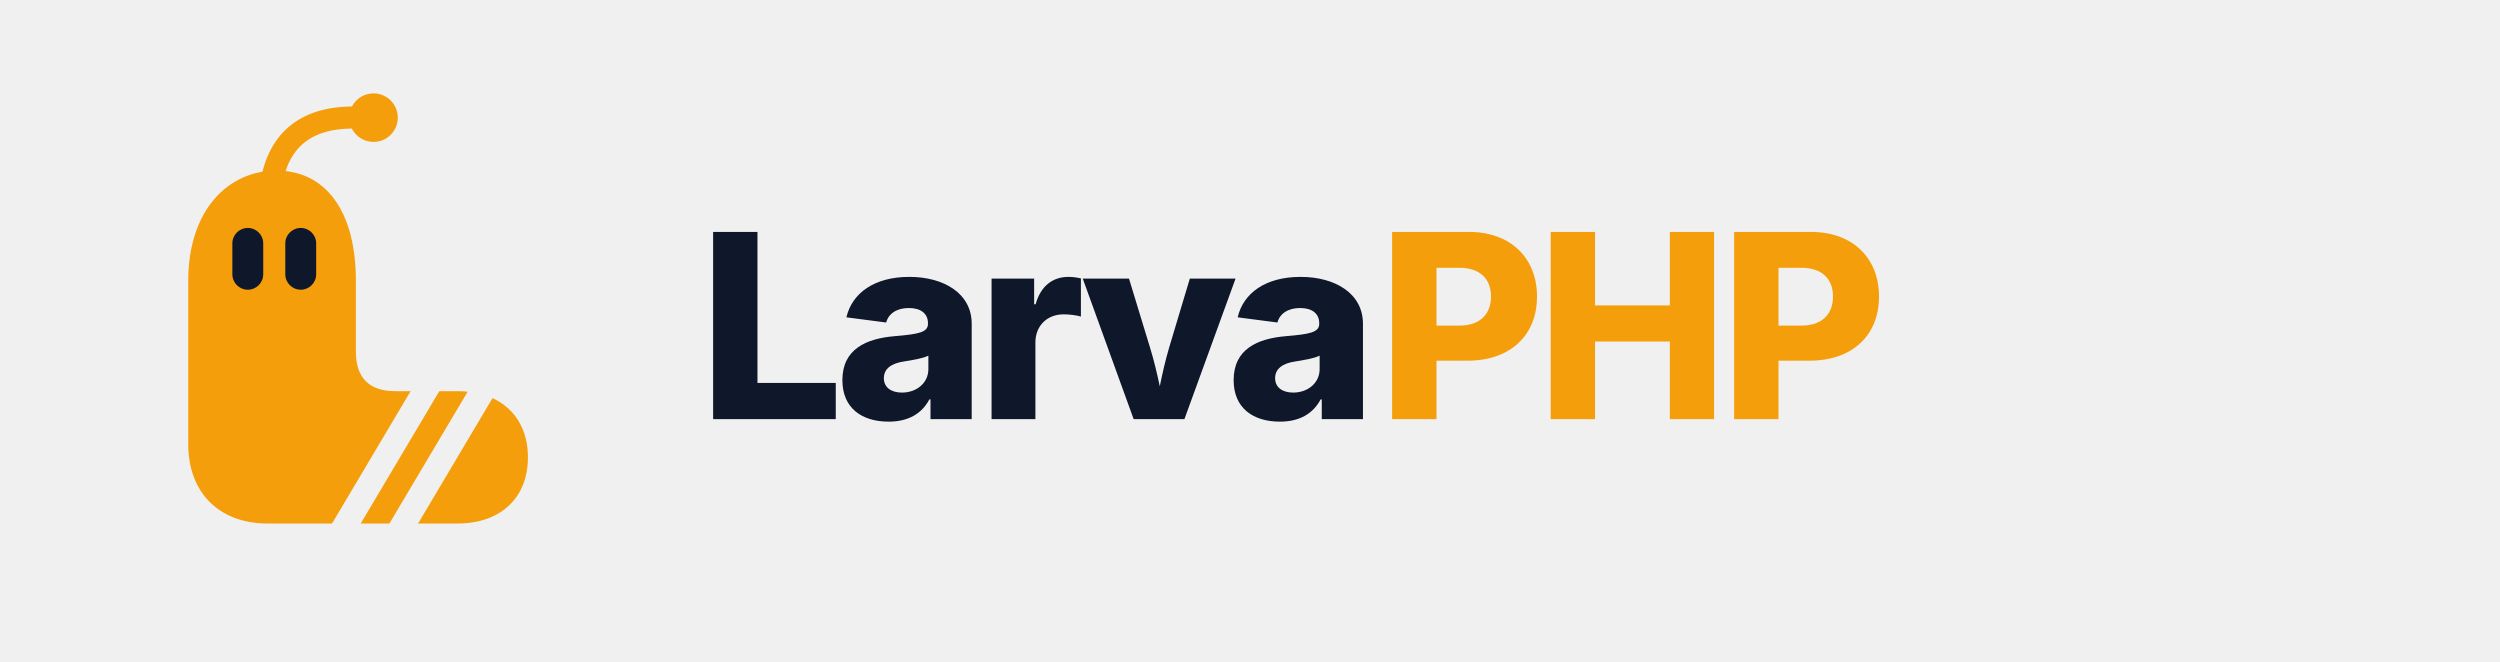
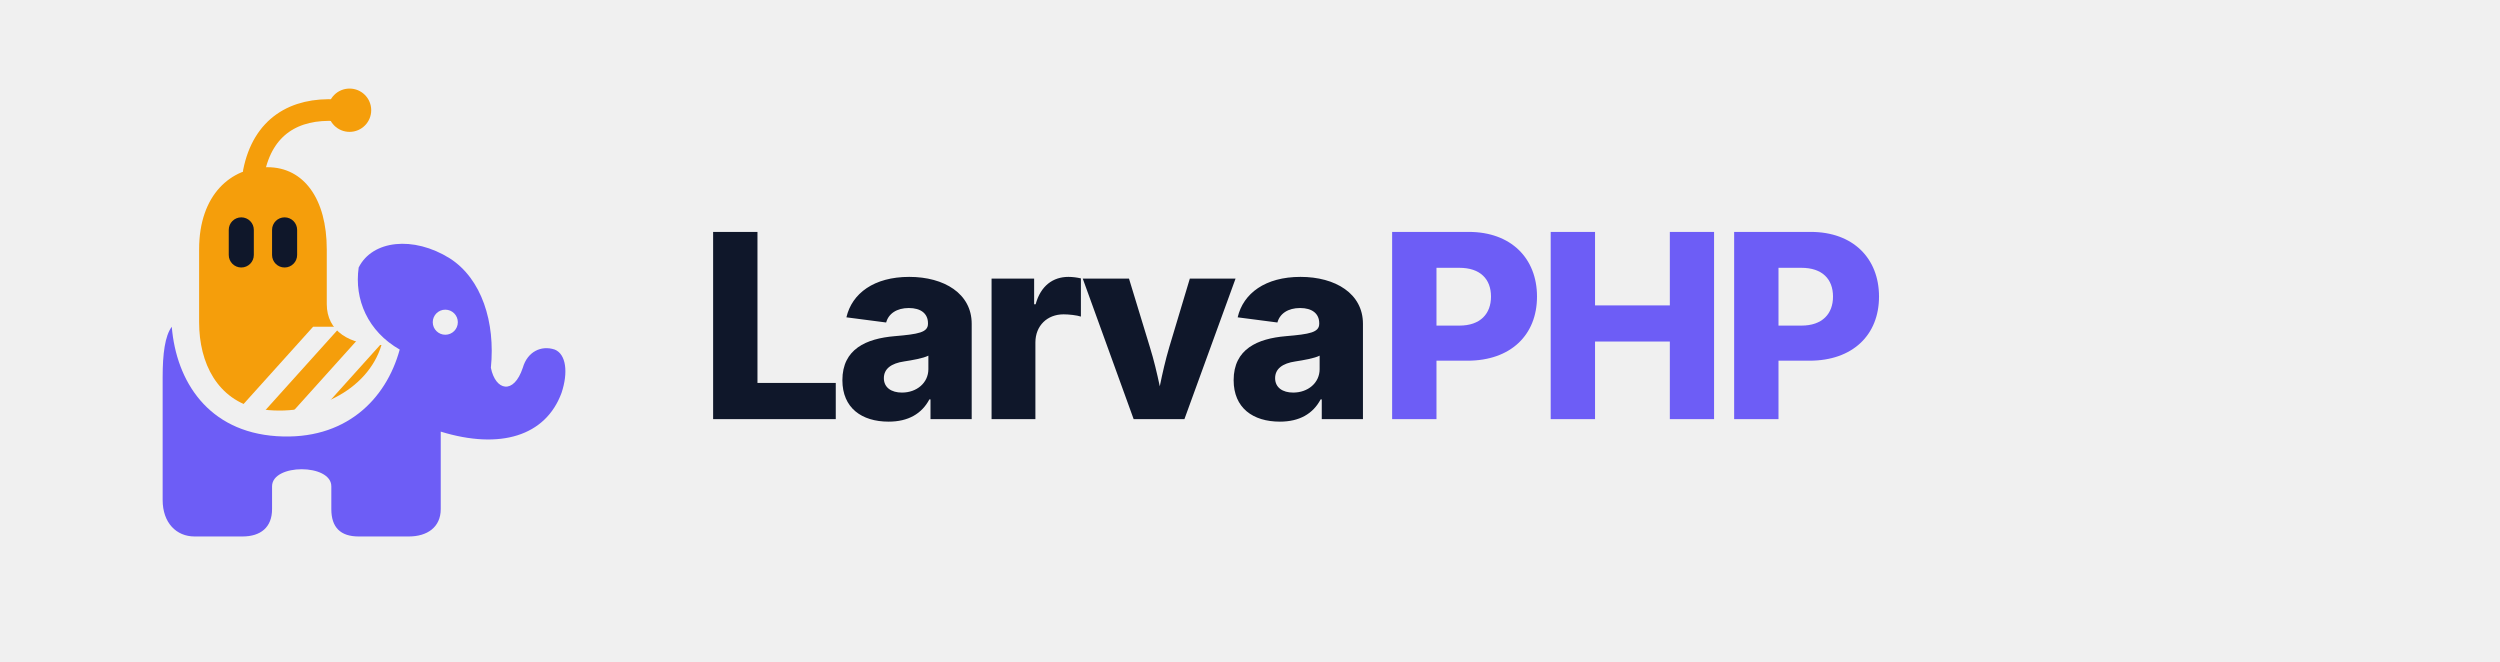
<svg xmlns="http://www.w3.org/2000/svg" viewBox="0 0 680 180" fill="none">
  <defs>
-     <mask id="lockup-tail-cuts">
+     <mask id="lockup-larva-cuts">
      <rect width="256" height="256" fill="#ffffff" />
-       <polygon points="116,216 154,152 167,152 129,216" fill="#000000" />
-       <polygon points="142,216 180,152 193,152 155,216" fill="#000000" />
+       <polygon points="82,164 118,124 130,124 94,164" fill="#000000" />
+       <polygon points="103,168 139,128 151,128 115,168" fill="#000000" />
+     </mask>
+     <mask id="lockup-elephant-eye">
+       <rect width="256" height="256" fill="#ffffff" />
+       <circle cx="176" cy="122" r="5.5" fill="#000000" />
    </mask>
  </defs>
-   <g transform="translate(20, 14) scale(0.6)">
-     <path d="M90 58 C94 38, 108 29, 130 30" stroke="#F59E0B" stroke-width="10" stroke-linecap="round" />
-     <circle cx="136" cy="30" r="11" fill="#F59E0B" />
-     <path mask="url(#lockup-tail-cuts)" fill="#F59E0B" d="       M52 178 V104 C52 72, 70 54, 92 54 C114 54, 128 72, 128 104 V136       C128 148, 134 154, 146 154 H174 C194 154, 206 166, 206 184       C206 202, 194 214, 174 214 H88 C66 214, 52 200, 52 178 Z" />
-     <rect x="72" y="80" width="14" height="28" rx="7" fill="#0F172A" />
-     <rect x="96" y="80" width="14" height="28" rx="7" fill="#0F172A" />
+   <g transform="translate(12, 12) scale(0.62)">
+     <path d="M92 56 C96 36, 110 28, 128 29" stroke="#F59E0B" stroke-width="9.5" stroke-linecap="round" />
+     <circle cx="134" cy="29" r="9.5" fill="#F59E0B" />
+     <path mask="url(#lockup-larva-cuts)" fill="#F59E0B" d="       M68 122 V90 C68 66, 82 54, 98 54 C114 54, 124 68, 124 90 V114       C124 126, 134 132, 148 132 C142 152, 118 164, 94 160 C76 156, 68 140, 68 122 Z" />
+     <rect x="81" y="76" width="11" height="22" rx="5.5" fill="#0F172A" />
+     <rect x="100" y="76" width="11" height="22" rx="5.5" fill="#0F172A" />
+     <path mask="url(#lockup-elephant-eye)" fill="#6D5DF6" d="       M56 124 C58 148, 72 170, 102 172 C132 174, 150 156, 156 134       C142 126, 136 112, 138 98 C144 86, 162 84, 178 94 C192 103, 198 122, 196 142       C198 152, 206 154, 210 142 C212 135, 218 132, 224 134 C229 136, 230 144, 227 153       C220 172, 200 178, 174 170 V204 C174 212, 168 216, 160 216 H138       C130 216, 126 212, 126 204 V194 C126 184, 100 184, 100 194 V204       C100 212, 95 216, 87 216 H66 C58 216, 52 210, 52 200 V146 C52 136, 53 128, 56 124 Z" />
  </g>
  <text x="190" y="114" font-family="Inter, -apple-system, BlinkMacSystemFont, 'Segoe UI', sans-serif" font-size="70" font-weight="800" letter-spacing="-2.5" fill="#0F172A">
-     Larva<tspan fill="#F59E0B">PHP</tspan>
+     Larva<tspan fill="#6D5DF6">PHP</tspan>
  </text>
</svg>
